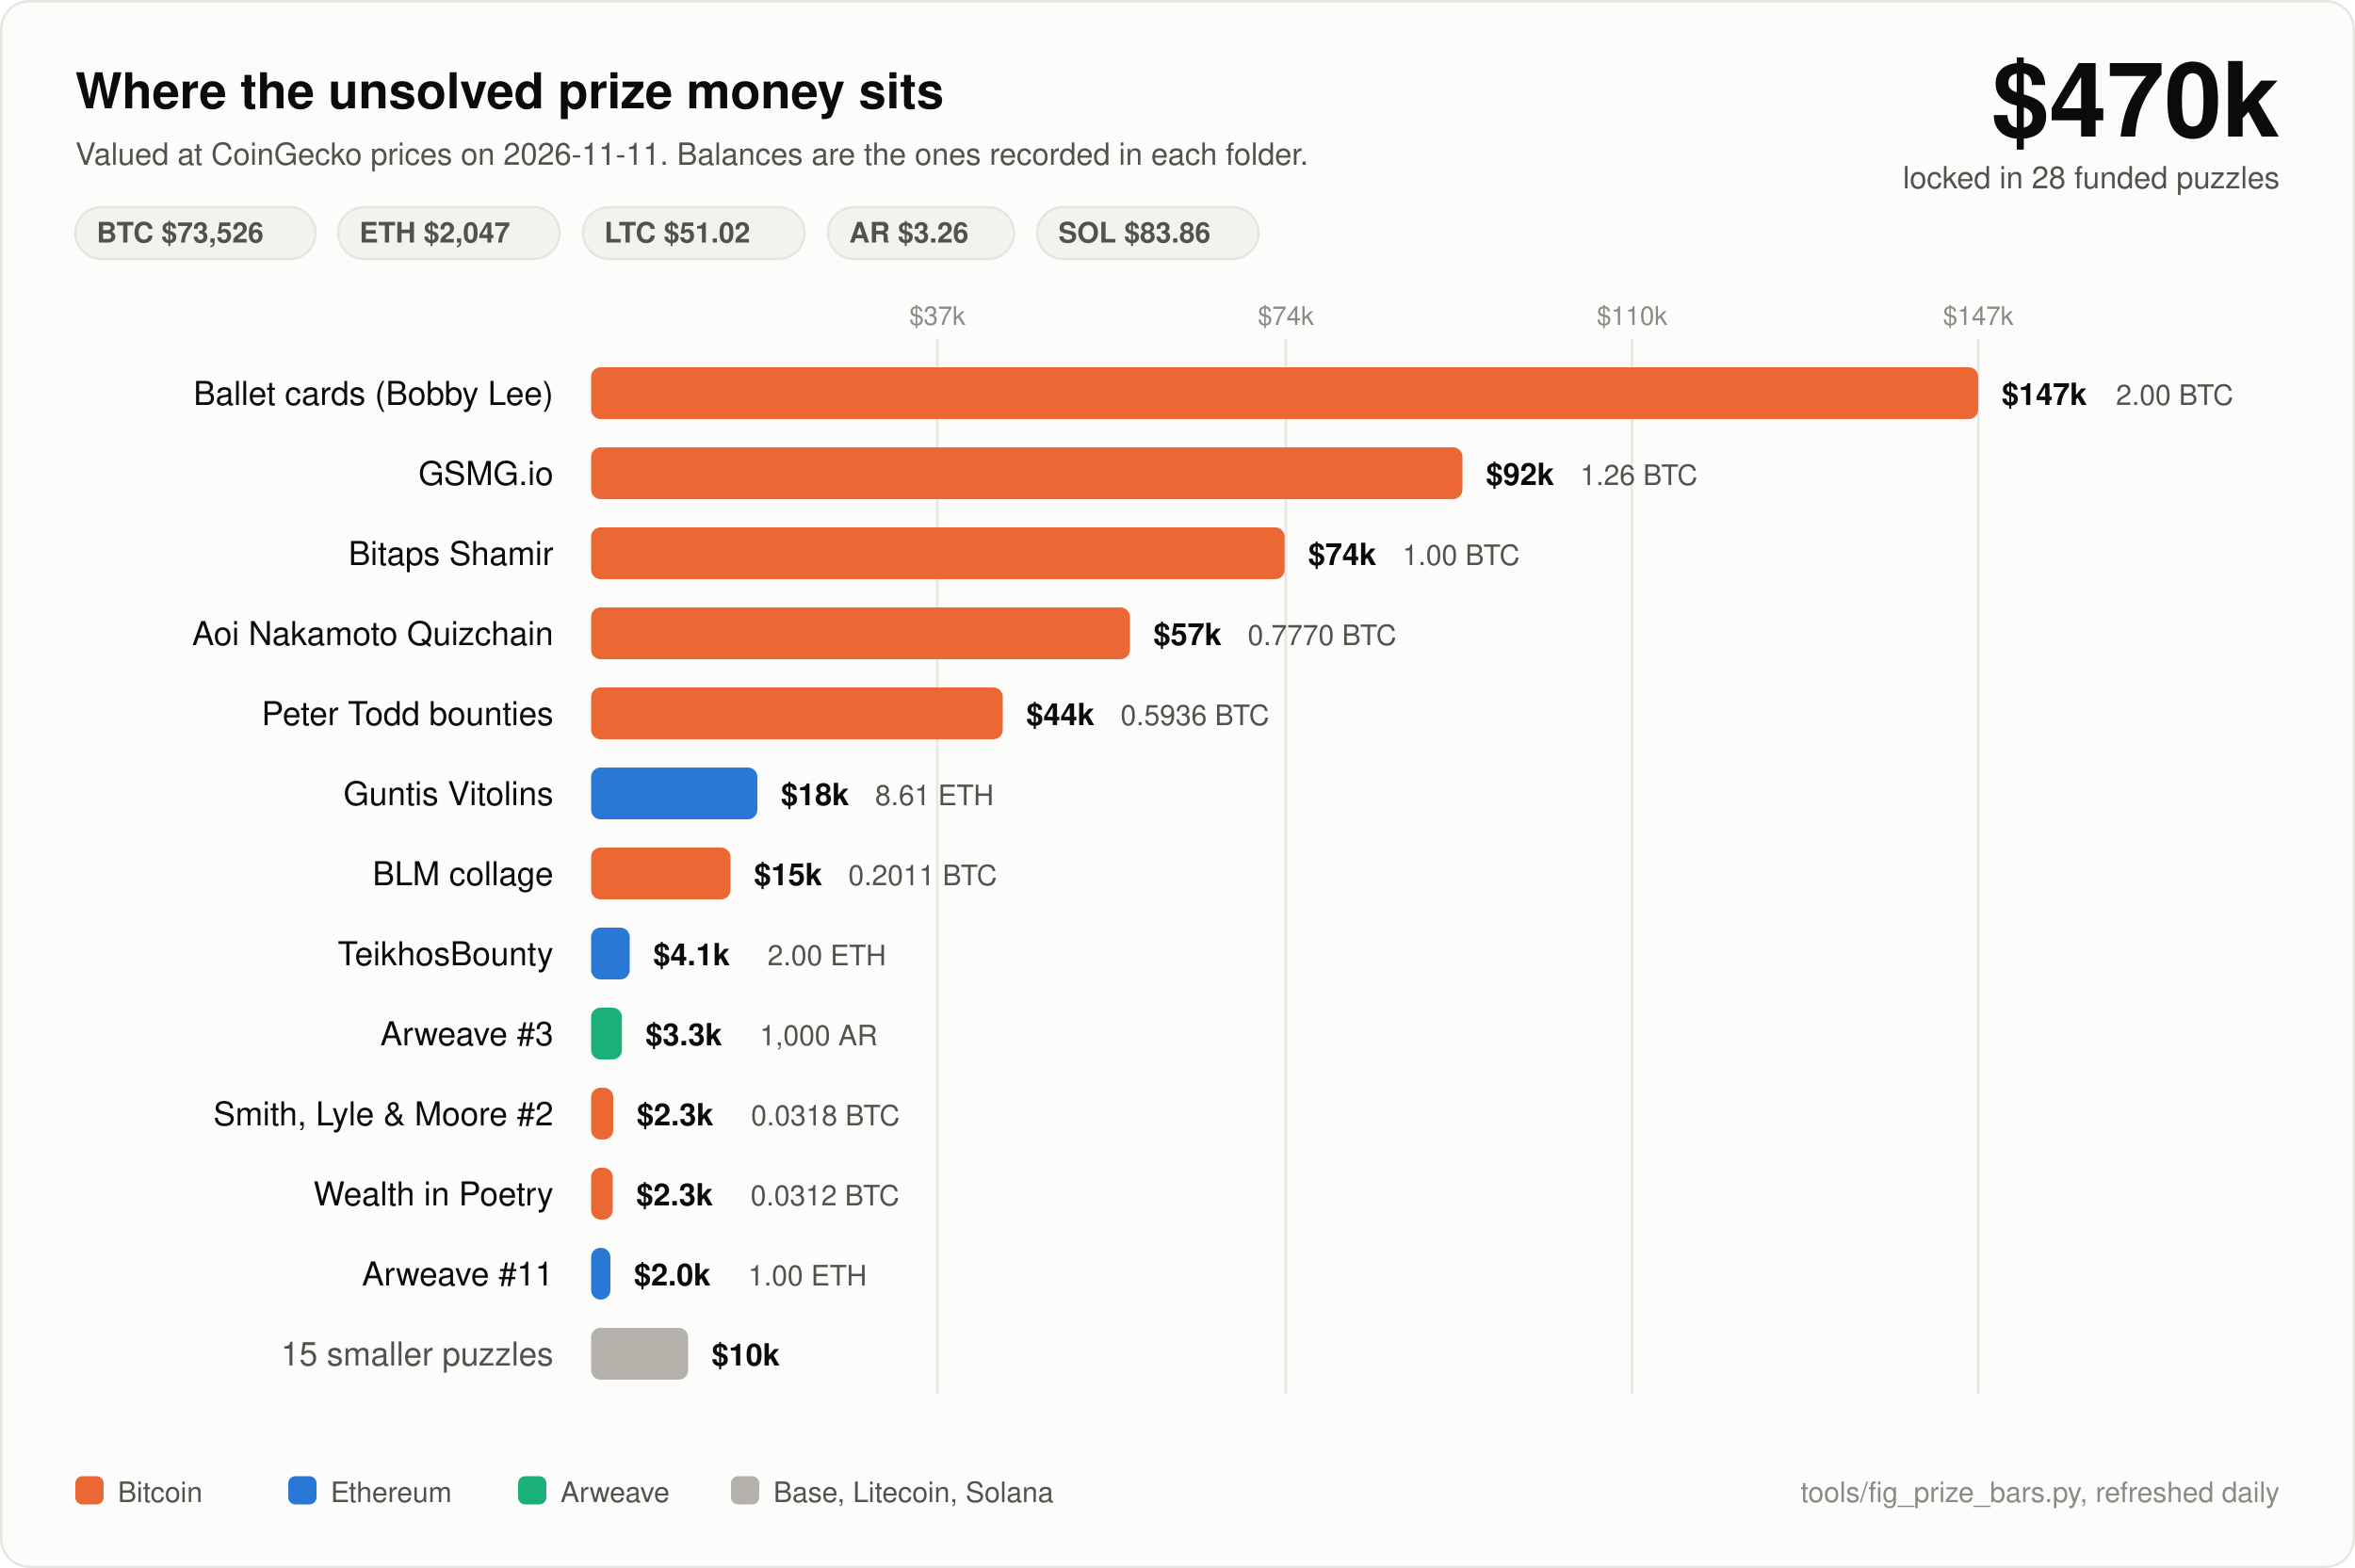
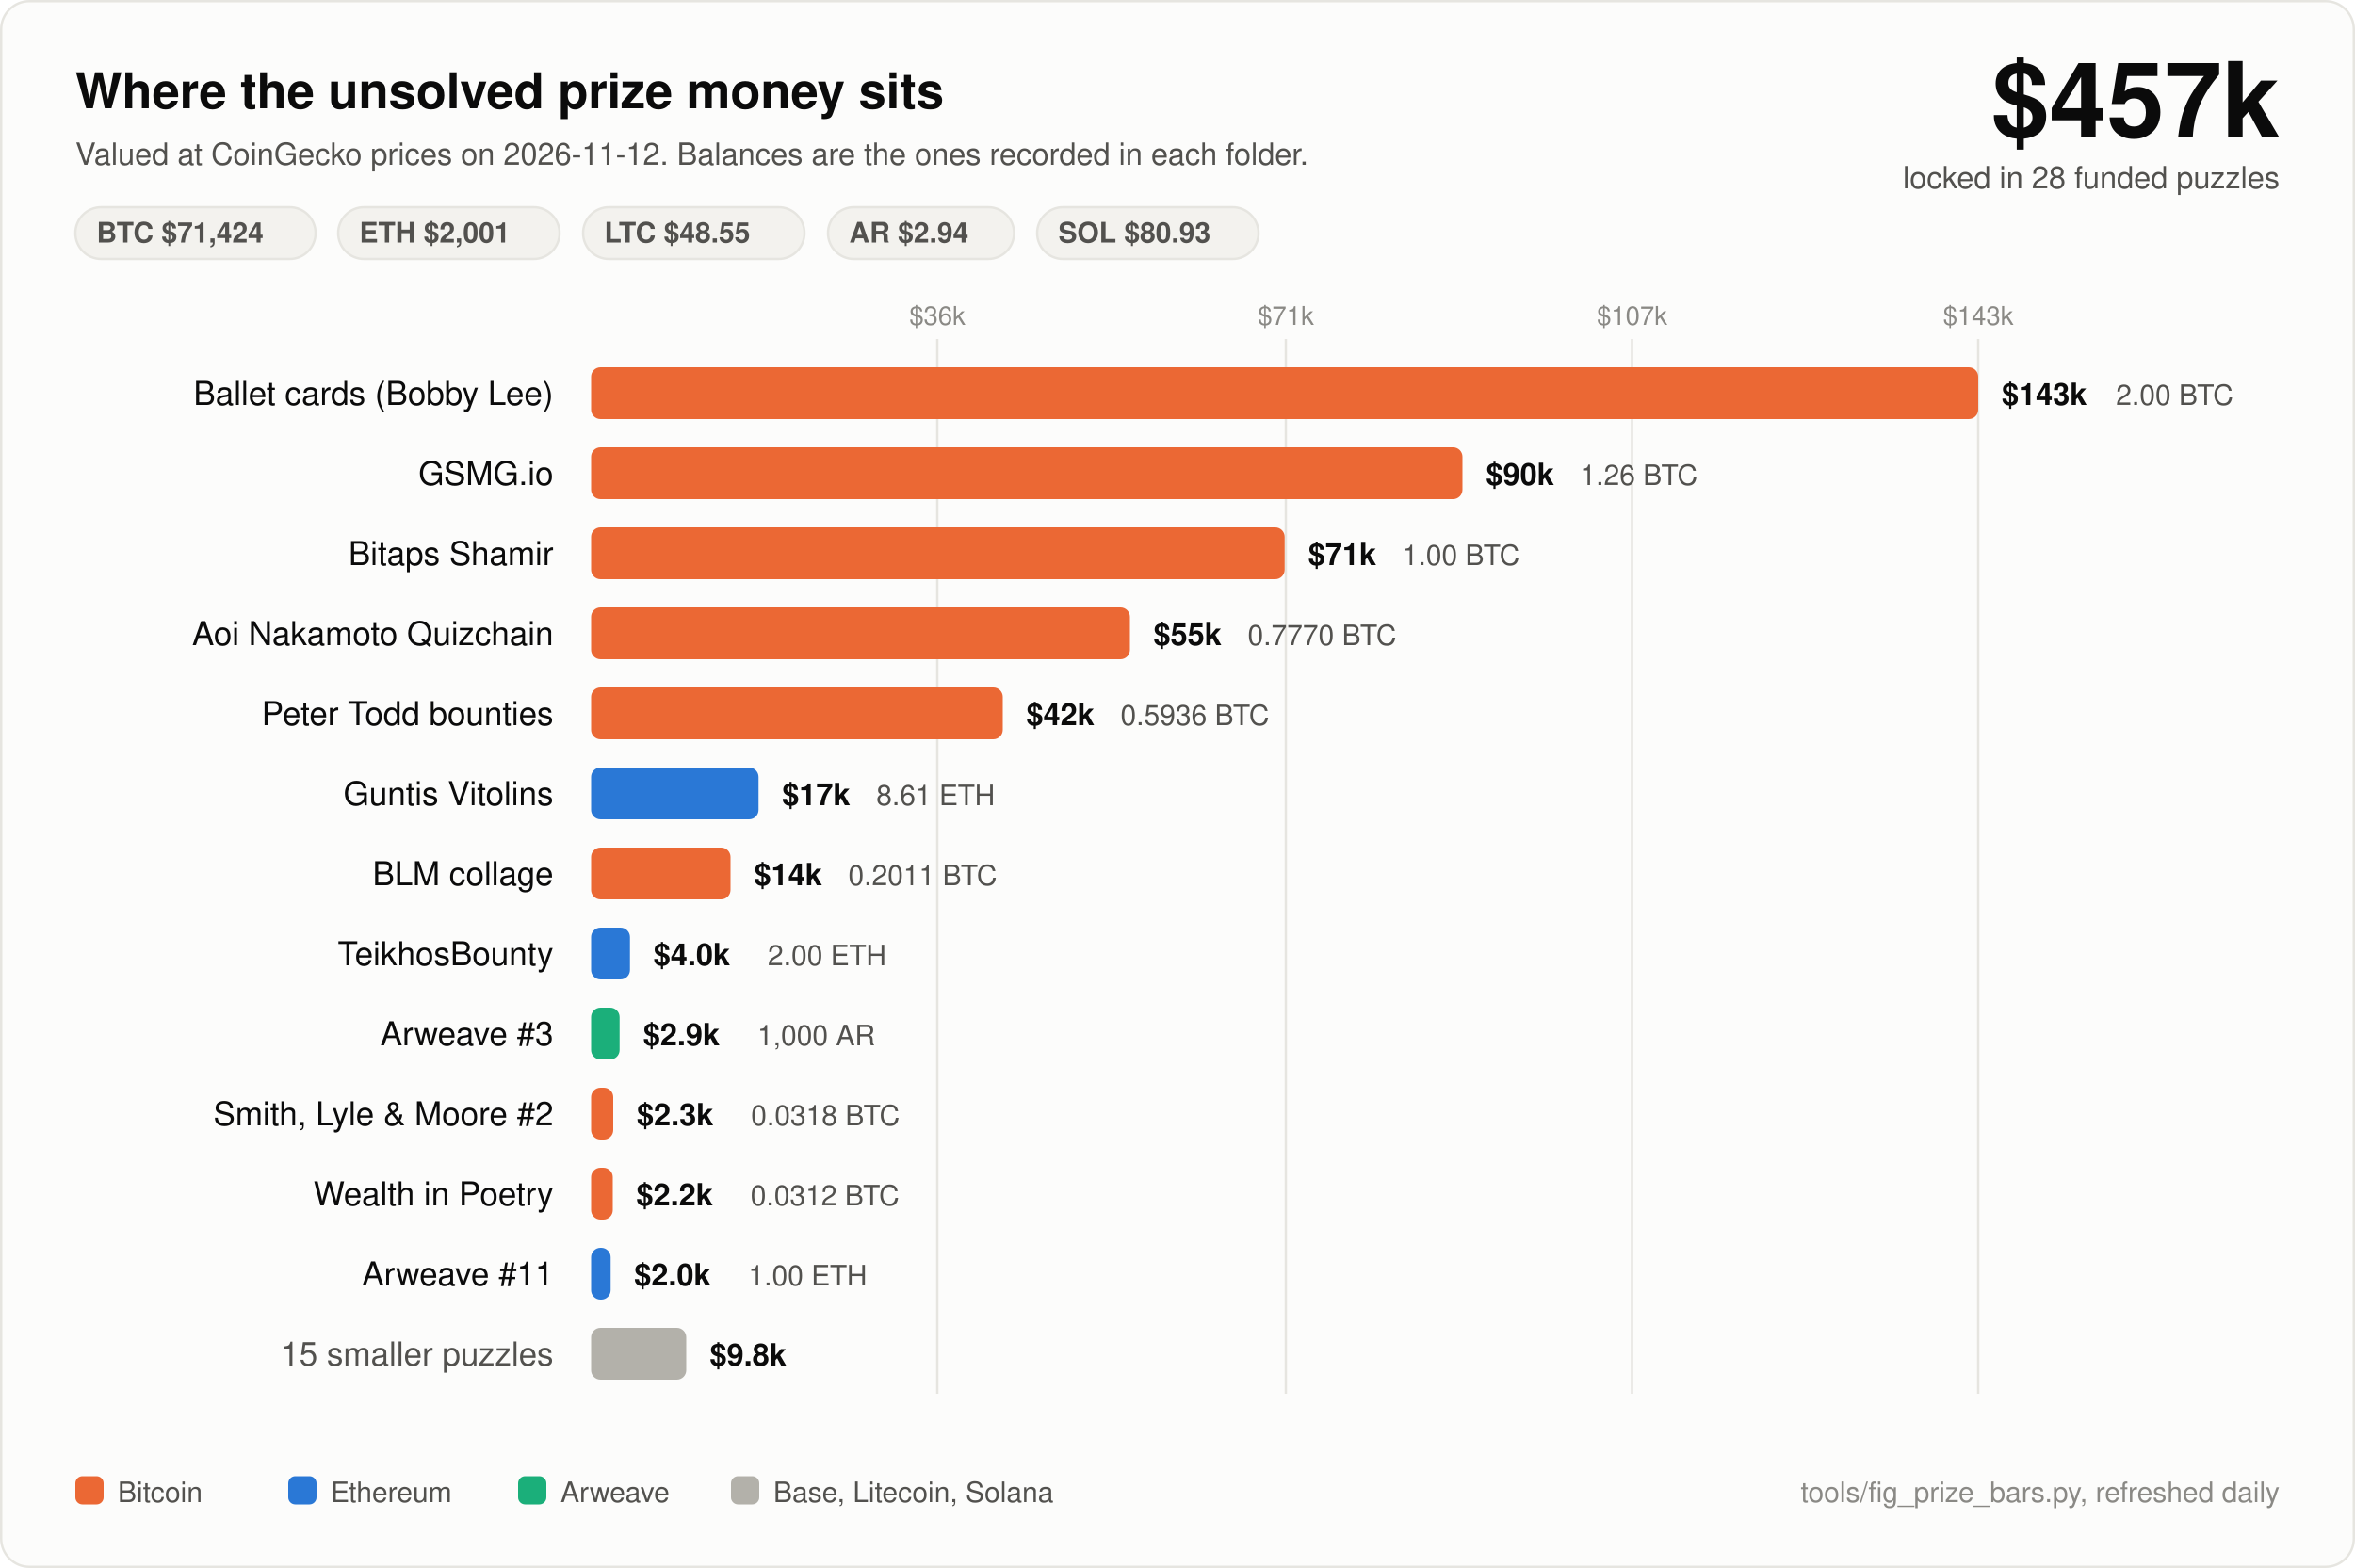
<svg xmlns="http://www.w3.org/2000/svg" width="1000" height="666" viewBox="0 0 1000 666" font-family="ui-sans-serif, -apple-system, Segoe UI, Helvetica, Arial, sans-serif">
  <rect x="0.5" y="0.5" width="999" height="665" rx="12" fill="#fcfcfb" stroke="#e6e5e0" />
  <text x="32" y="46" fill="#0b0b0b" font-size="21" font-weight="700">Where the unsolved prize money sits</text>
-   <text x="32" y="70" fill="#52514e" font-size="13">Valued at CoinGecko prices on 2026-11-11. Balances are the ones recorded in each folder.</text>
-   <text x="968" y="58" fill="#0b0b0b" font-size="44" font-weight="700" text-anchor="end">$470k</text>
+   <text x="32" y="70" fill="#52514e" font-size="13">Valued at CoinGecko prices on 2026-11-12. Balances are the ones recorded in each folder.</text>
+   <text x="968" y="58" fill="#0b0b0b" font-size="44" font-weight="700" text-anchor="end">$457k</text>
  <text x="968" y="80" fill="#52514e" font-size="13" text-anchor="end">locked in 28 funded puzzles</text>
  <rect x="32" y="88" width="102" height="22" rx="11" fill="#f3f2ee" stroke="#e6e5e0" />
-   <text x="41" y="103" fill="#52514e" font-size="12" font-weight="600">BTC $73,526</text>
+   <text x="41" y="103" fill="#52514e" font-size="12" font-weight="600">BTC $71,424</text>
  <rect x="143.6" y="88" width="94" height="22" rx="11" fill="#f3f2ee" stroke="#e6e5e0" />
-   <text x="152.6" y="103" fill="#52514e" font-size="12" font-weight="600">ETH $2,047</text>
+   <text x="152.6" y="103" fill="#52514e" font-size="12" font-weight="600">ETH $2,001</text>
  <rect x="247.6" y="88" width="94" height="22" rx="11" fill="#f3f2ee" stroke="#e6e5e0" />
-   <text x="256.6" y="103" fill="#52514e" font-size="12" font-weight="600">LTC $51.02</text>
+   <text x="256.6" y="103" fill="#52514e" font-size="12" font-weight="600">LTC $48.55</text>
  <rect x="351.6" y="88" width="79" height="22" rx="11" fill="#f3f2ee" stroke="#e6e5e0" />
-   <text x="360.6" y="103" fill="#52514e" font-size="12" font-weight="600">AR $3.26</text>
+   <text x="360.6" y="103" fill="#52514e" font-size="12" font-weight="600">AR $2.94</text>
  <rect x="440.4" y="88" width="94" height="22" rx="11" fill="#f3f2ee" stroke="#e6e5e0" />
-   <text x="449.4" y="103" fill="#52514e" font-size="12" font-weight="600">SOL $83.86</text>
+   <text x="449.4" y="103" fill="#52514e" font-size="12" font-weight="600">SOL $80.93</text>
  <line x1="398" y1="144" x2="398" y2="592" stroke="#e6e5e0" stroke-width="1" />
-   <text x="398" y="138" fill="#8a8985" font-size="11" text-anchor="middle">$37k</text>
+   <text x="398" y="138" fill="#8a8985" font-size="11" text-anchor="middle">$36k</text>
  <line x1="546" y1="144" x2="546" y2="592" stroke="#e6e5e0" stroke-width="1" />
-   <text x="546" y="138" fill="#8a8985" font-size="11" text-anchor="middle">$74k</text>
+   <text x="546" y="138" fill="#8a8985" font-size="11" text-anchor="middle">$71k</text>
  <line x1="693" y1="144" x2="693" y2="592" stroke="#e6e5e0" stroke-width="1" />
-   <text x="693" y="138" fill="#8a8985" font-size="11" text-anchor="middle">$110k</text>
+   <text x="693" y="138" fill="#8a8985" font-size="11" text-anchor="middle">$107k</text>
  <line x1="840" y1="144" x2="840" y2="592" stroke="#e6e5e0" stroke-width="1" />
-   <text x="840" y="138" fill="#8a8985" font-size="11" text-anchor="middle">$147k</text>
+   <text x="840" y="138" fill="#8a8985" font-size="11" text-anchor="middle">$143k</text>
  <text x="235" y="172" fill="#0b0b0b" font-size="14" text-anchor="end">Ballet cards (Bobby Lee)</text>
  <rect x="251" y="156" width="589.0" height="22" rx="4" fill="#eb6834" />
-   <text x="850.0" y="172" fill="#0b0b0b" font-size="13" font-weight="600">$147k</text>
+   <text x="850.0" y="172" fill="#0b0b0b" font-size="13" font-weight="600">$143k</text>
  <text x="898.5" y="172" fill="#52514e" font-size="12">2.00 BTC</text>
  <text x="235" y="206" fill="#0b0b0b" font-size="14" text-anchor="end">GSMG.io</text>
  <rect x="251" y="190" width="370.0" height="22" rx="4" fill="#eb6834" />
-   <text x="631.0" y="206" fill="#0b0b0b" font-size="13" font-weight="600">$92k</text>
+   <text x="631.0" y="206" fill="#0b0b0b" font-size="13" font-weight="600">$90k</text>
  <text x="671.0" y="206" fill="#52514e" font-size="12">1.26 BTC</text>
  <text x="235" y="240" fill="#0b0b0b" font-size="14" text-anchor="end">Bitaps Shamir</text>
  <rect x="251" y="224" width="294.5" height="22" rx="4" fill="#eb6834" />
-   <text x="555.5" y="240" fill="#0b0b0b" font-size="13" font-weight="600">$74k</text>
+   <text x="555.5" y="240" fill="#0b0b0b" font-size="13" font-weight="600">$71k</text>
  <text x="595.5" y="240" fill="#52514e" font-size="12">1.00 BTC</text>
  <text x="235" y="274" fill="#0b0b0b" font-size="14" text-anchor="end">Aoi Nakamoto Quizchain</text>
  <rect x="251" y="258" width="228.8" height="22" rx="4" fill="#eb6834" />
-   <text x="489.8" y="274" fill="#0b0b0b" font-size="13" font-weight="600">$57k</text>
+   <text x="489.8" y="274" fill="#0b0b0b" font-size="13" font-weight="600">$55k</text>
  <text x="529.8" y="274" fill="#52514e" font-size="12">0.7770 BTC</text>
  <text x="235" y="308" fill="#0b0b0b" font-size="14" text-anchor="end">Peter Todd bounties</text>
  <rect x="251" y="292" width="174.8" height="22" rx="4" fill="#eb6834" />
-   <text x="435.8" y="308" fill="#0b0b0b" font-size="13" font-weight="600">$44k</text>
+   <text x="435.8" y="308" fill="#0b0b0b" font-size="13" font-weight="600">$42k</text>
  <text x="475.8" y="308" fill="#52514e" font-size="12">0.5936 BTC</text>
  <text x="235" y="342" fill="#0b0b0b" font-size="14" text-anchor="end">Guntis Vitolins</text>
-   <rect x="251" y="326" width="70.6" height="22" rx="4" fill="#2a78d6" />
-   <text x="331.6" y="342" fill="#0b0b0b" font-size="13" font-weight="600">$18k</text>
-   <text x="371.6" y="342" fill="#52514e" font-size="12">8.61 ETH</text>
+   <rect x="251" y="326" width="71.1" height="22" rx="4" fill="#2a78d6" />
+   <text x="332.1" y="342" fill="#0b0b0b" font-size="13" font-weight="600">$17k</text>
+   <text x="372.1" y="342" fill="#52514e" font-size="12">8.61 ETH</text>
  <text x="235" y="376" fill="#0b0b0b" font-size="14" text-anchor="end">BLM collage</text>
  <rect x="251" y="360" width="59.2" height="22" rx="4" fill="#eb6834" />
-   <text x="320.2" y="376" fill="#0b0b0b" font-size="13" font-weight="600">$15k</text>
+   <text x="320.2" y="376" fill="#0b0b0b" font-size="13" font-weight="600">$14k</text>
  <text x="360.2" y="376" fill="#52514e" font-size="12">0.2011 BTC</text>
  <text x="235" y="410" fill="#0b0b0b" font-size="14" text-anchor="end">TeikhosBounty</text>
-   <rect x="251" y="394" width="16.4" height="22" rx="4" fill="#2a78d6" />
-   <text x="277.4" y="410" fill="#0b0b0b" font-size="13" font-weight="600">$4.1k</text>
-   <text x="325.9" y="410" fill="#52514e" font-size="12">2.00 ETH</text>
+   <rect x="251" y="394" width="16.5" height="22" rx="4" fill="#2a78d6" />
+   <text x="277.5" y="410" fill="#0b0b0b" font-size="13" font-weight="600">$4.0k</text>
+   <text x="326.0" y="410" fill="#52514e" font-size="12">2.00 ETH</text>
  <text x="235" y="444" fill="#0b0b0b" font-size="14" text-anchor="end">Arweave #3</text>
-   <rect x="251" y="428" width="13.1" height="22" rx="4" fill="#1baf7a" />
-   <text x="274.1" y="444" fill="#0b0b0b" font-size="13" font-weight="600">$3.3k</text>
-   <text x="322.6" y="444" fill="#52514e" font-size="12">1,000 AR</text>
+   <rect x="251" y="428" width="12.1" height="22" rx="4" fill="#1baf7a" />
+   <text x="273.1" y="444" fill="#0b0b0b" font-size="13" font-weight="600">$2.9k</text>
+   <text x="321.6" y="444" fill="#52514e" font-size="12">1,000 AR</text>
  <text x="235" y="478" fill="#0b0b0b" font-size="14" text-anchor="end">Smith, Lyle &amp; Moore #2</text>
  <rect x="251" y="462" width="9.4" height="22" rx="4" fill="#eb6834" />
  <text x="270.4" y="478" fill="#0b0b0b" font-size="13" font-weight="600">$2.3k</text>
  <text x="318.9" y="478" fill="#52514e" font-size="12">0.0318 BTC</text>
  <text x="235" y="512" fill="#0b0b0b" font-size="14" text-anchor="end">Wealth in Poetry</text>
  <rect x="251" y="496" width="9.2" height="22" rx="4" fill="#eb6834" />
-   <text x="270.2" y="512" fill="#0b0b0b" font-size="13" font-weight="600">$2.3k</text>
+   <text x="270.2" y="512" fill="#0b0b0b" font-size="13" font-weight="600">$2.2k</text>
  <text x="318.7" y="512" fill="#52514e" font-size="12">0.0312 BTC</text>
  <text x="235" y="546" fill="#0b0b0b" font-size="14" text-anchor="end">Arweave #11</text>
-   <rect x="251" y="530" width="8.2" height="22" rx="4" fill="#2a78d6" />
-   <text x="269.2" y="546" fill="#0b0b0b" font-size="13" font-weight="600">$2.0k</text>
-   <text x="317.7" y="546" fill="#52514e" font-size="12">1.00 ETH</text>
+   <rect x="251" y="530" width="8.3" height="22" rx="4" fill="#2a78d6" />
+   <text x="269.3" y="546" fill="#0b0b0b" font-size="13" font-weight="600">$2.0k</text>
+   <text x="317.8" y="546" fill="#52514e" font-size="12">1.00 ETH</text>
  <text x="235" y="580" fill="#52514e" font-size="14" text-anchor="end">15 smaller puzzles</text>
-   <rect x="251" y="564" width="41.2" height="22" rx="4" fill="#b3b1aa" />
-   <text x="302.2" y="580" fill="#0b0b0b" font-size="13" font-weight="600">$10k</text>
+   <rect x="251" y="564" width="40.4" height="22" rx="4" fill="#b3b1aa" />
+   <text x="301.4" y="580" fill="#0b0b0b" font-size="13" font-weight="600">$9.8k</text>
  <rect x="32" y="627" width="12" height="12" rx="3" fill="#eb6834" />
  <text x="50" y="638" fill="#52514e" font-size="12">Bitcoin</text>
  <rect x="122.4" y="627" width="12" height="12" rx="3" fill="#2a78d6" />
  <text x="140.4" y="638" fill="#52514e" font-size="12">Ethereum</text>
  <rect x="220.0" y="627" width="12" height="12" rx="3" fill="#1baf7a" />
  <text x="238.0" y="638" fill="#52514e" font-size="12">Arweave</text>
  <rect x="310.4" y="627" width="12" height="12" rx="3" fill="#b3b1aa" />
  <text x="328.4" y="638" fill="#52514e" font-size="12">Base, Litecoin, Solana</text>
  <text x="968" y="638" fill="#8a8985" font-size="12" text-anchor="end">tools/fig_prize_bars.py, refreshed daily</text>
</svg>
